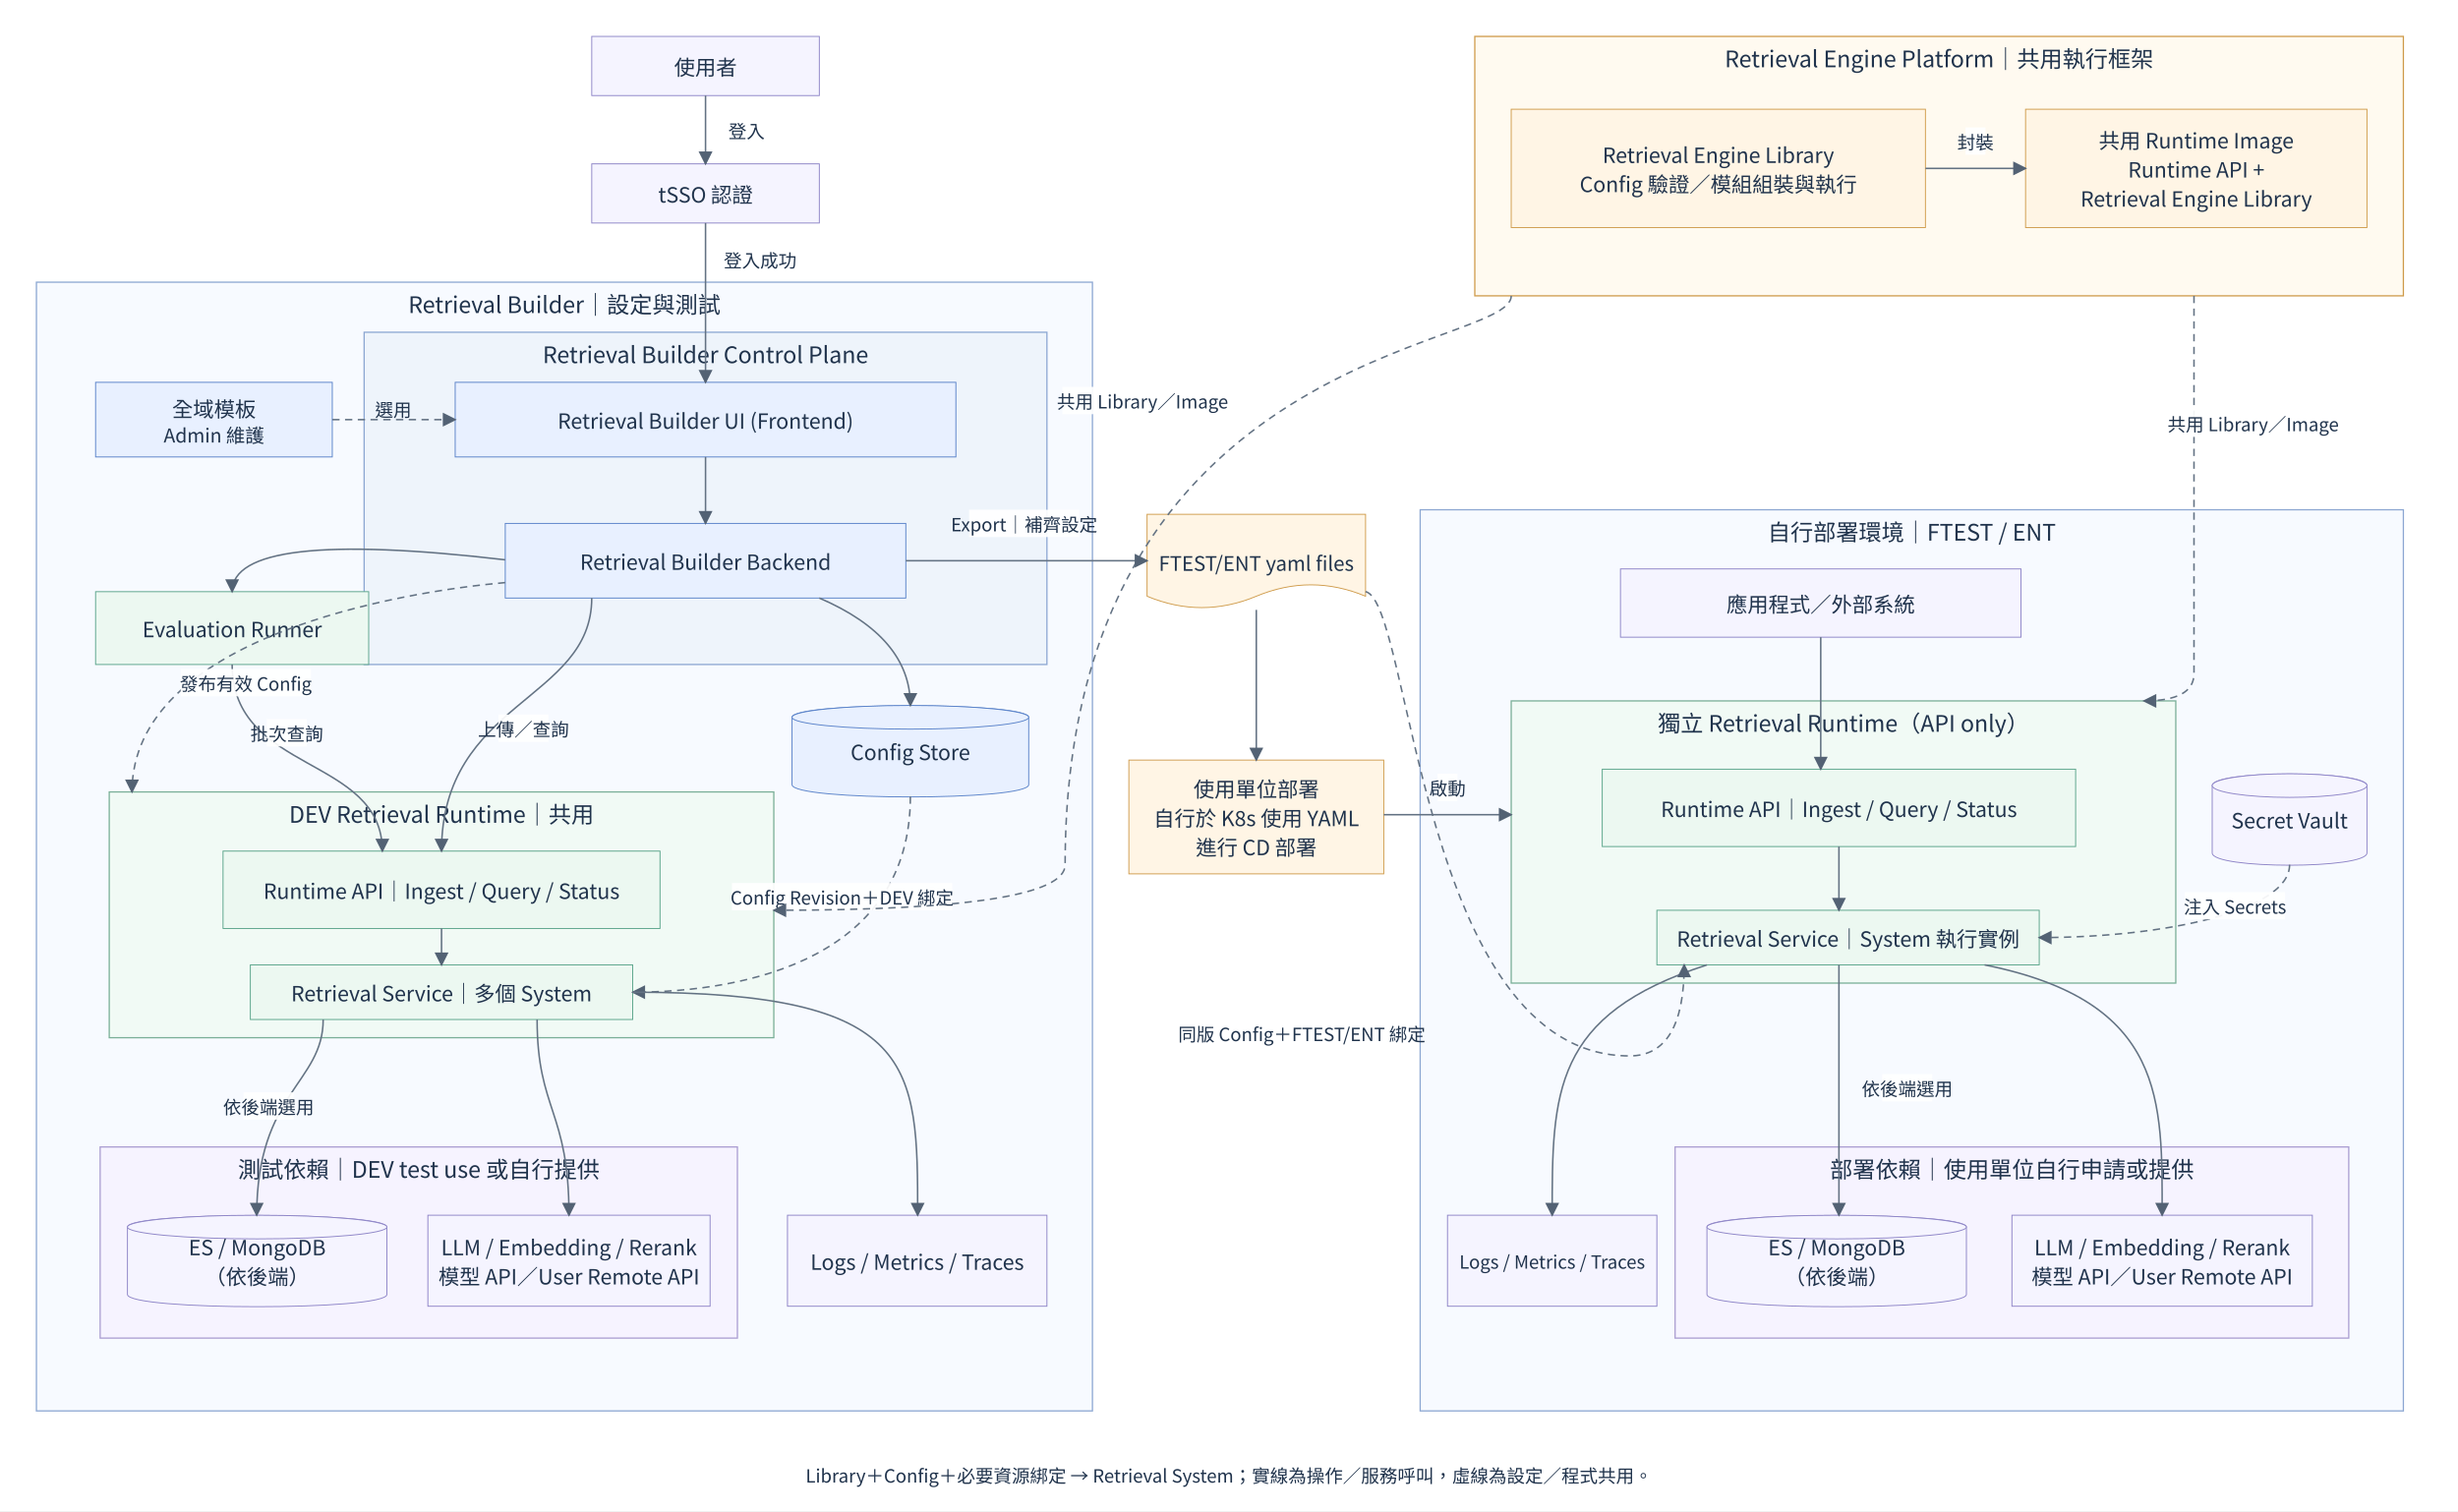
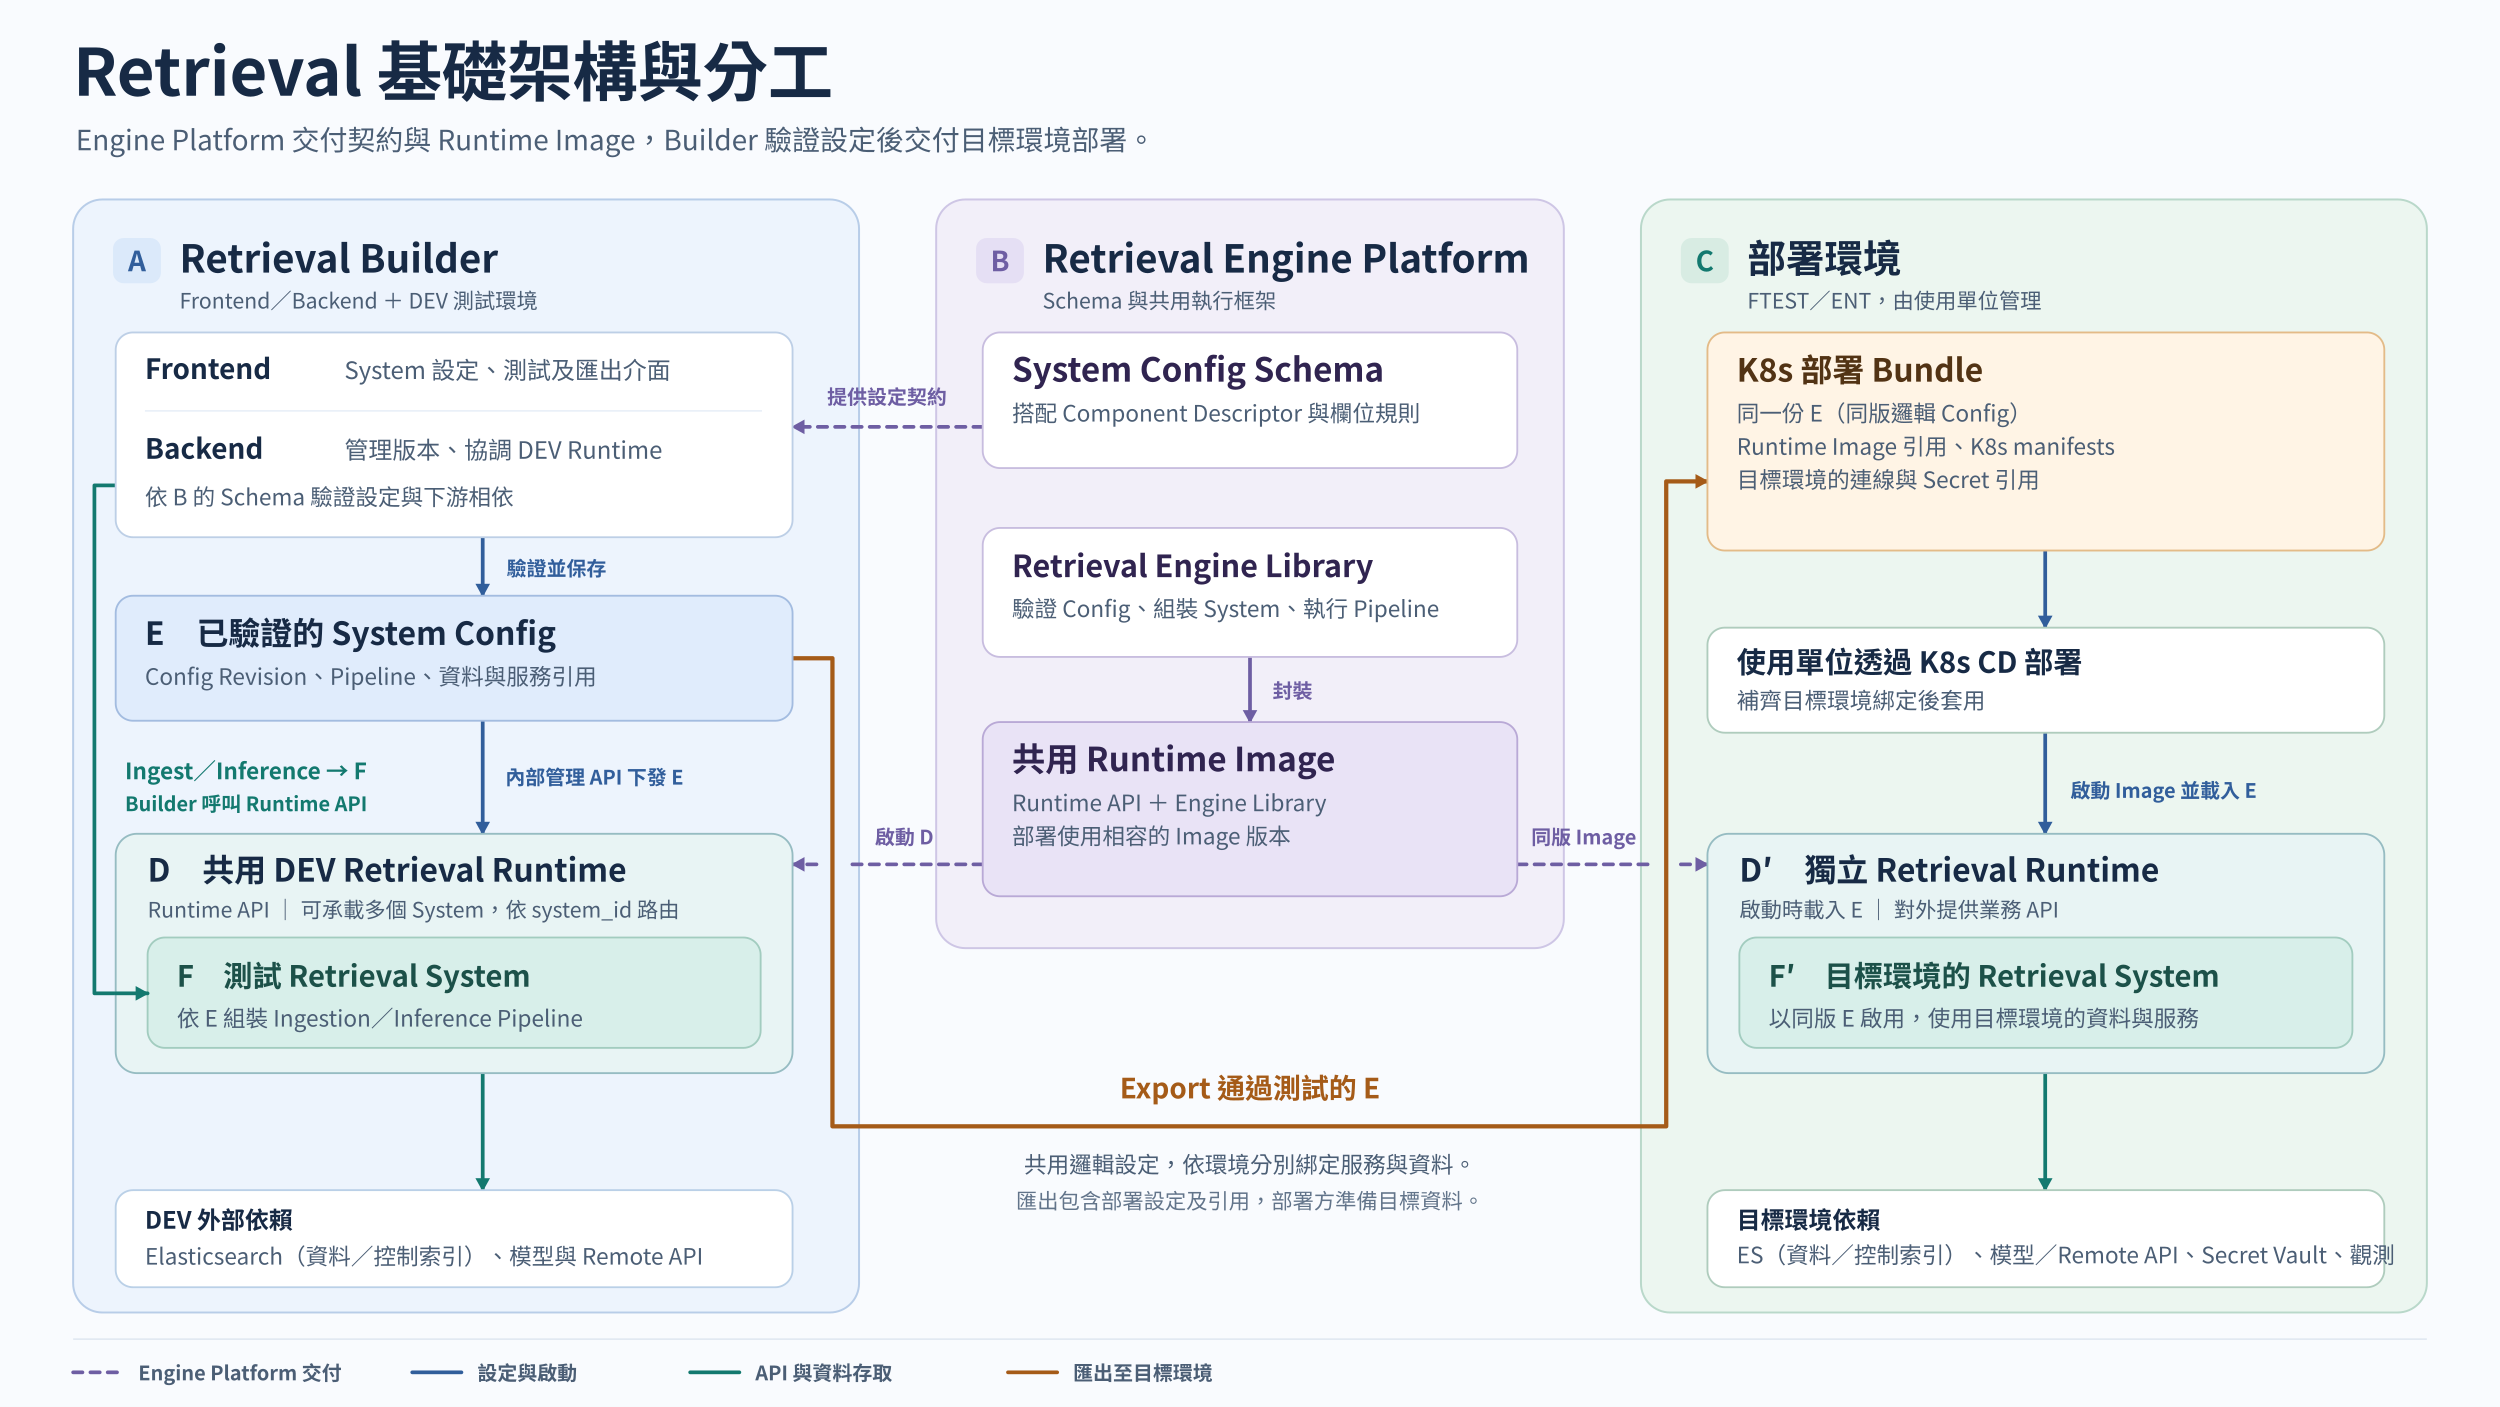
- <svg xmlns="http://www.w3.org/2000/svg" width="2700" height="1660" viewBox="0 0 2700 1660">
+ <svg xmlns="http://www.w3.org/2000/svg" width="1880" height="1058" viewBox="0 0 1880 1058" role="img" aria-labelledby="title desc">
  <defs>
-     <marker id="arrow" markerWidth="9" markerHeight="9" refX="8" refY="4.5" orient="auto">
-       <path d="M0 0 L9 4.5 L0 9Z" fill="#536274" />
+     <marker id="arrow-blue" markerWidth="11" markerHeight="11" refX="9" refY="5.5" orient="auto" markerUnits="userSpaceOnUse">
+       <path d="M0 0 L10 5.5 L0 11Z" fill="#315e9b" />
+     </marker>
+     <marker id="arrow-purple" markerWidth="11" markerHeight="11" refX="9" refY="5.5" orient="auto" markerUnits="userSpaceOnUse">
+       <path d="M0 0 L10 5.5 L0 11Z" fill="#6e5ea3" />
+     </marker>
+     <marker id="arrow-teal" markerWidth="11" markerHeight="11" refX="9" refY="5.5" orient="auto" markerUnits="userSpaceOnUse">
+       <path d="M0 0 L10 5.5 L0 11Z" fill="#13796f" />
+     </marker>
+     <marker id="arrow-orange" markerWidth="11" markerHeight="11" refX="9" refY="5.5" orient="auto" markerUnits="userSpaceOnUse">
+       <path d="M0 0 L10 5.5 L0 11Z" fill="#a55b18" />
    </marker>
  </defs>
-   <rect width="2700" height="1660" fill="white" />
-   <style>text{font-family:'Noto Sans CJK TC',sans-serif;fill:#20334c;text-anchor:middle;dominant-baseline:central;font-size:23px}.edge{fill:none;stroke:#637283;stroke-width:1.7;marker-end:url(#arrow)}.edge-label{font-size:20px}.frame-title{font-size:25px}</style>
-   <g id="DEV" data-label="Retrieval Builder｜設定與測試">
-     <rect x="40" y="310" width="1160" height="1240" fill="#f7faff" stroke="#8ca7d2" stroke-width="1.4" />
-     <text class="frame-title" x="620.0" y="333">Retrieval Builder｜設定與測試</text>
-   </g>
-   <g id="CP" data-label="Retrieval Builder Control Plane">
-     <rect x="400" y="365" width="750" height="365" fill="#eef4fb" stroke="#8ca7d2" stroke-width="1.4" />
-     <text class="frame-title" x="775.0" y="388">Retrieval Builder Control Plane</text>
-   </g>
-   <g id="SANDBOX" data-label="DEV Retrieval Runtime｜共用">
-     <rect x="120" y="870" width="730" height="270" fill="#f1faf5" stroke="#7aaf97" stroke-width="1.4" />
-     <text class="frame-title" x="485.0" y="893">DEV Retrieval Runtime｜共用</text>
-   </g>
-   <g id="DRES" data-label="測試依賴｜DEV test use 或自行提供">
-     <rect x="110" y="1260" width="700" height="210" fill="#f6f3ff" stroke="#aa9dd1" stroke-width="1.4" />
-     <text class="frame-title" x="460.0" y="1283">測試依賴｜DEV test use 或自行提供</text>
-   </g>
-   <g id="PLATFORM" data-label="Retrieval Engine Platform｜共用執行框架">
-     <rect x="1620" y="40" width="1020" height="285" fill="#fffaf0" stroke="#cf9b4a" stroke-width="1.4" />
-     <text class="frame-title" x="2130.0" y="63">Retrieval Engine Platform｜共用執行框架</text>
-   </g>
-   <g id="DEPLOYED" data-label="自行部署環境｜FTEST / ENT">
-     <rect x="1560" y="560" width="1080" height="990" fill="#f7faff" stroke="#8ca7d2" stroke-width="1.4" />
-     <text class="frame-title" x="2100.0" y="583">自行部署環境｜FTEST / ENT</text>
-   </g>
-   <g id="PROD" data-label="獨立 Retrieval Runtime（API only）">
-     <rect x="1660" y="770" width="730" height="310" fill="#f1faf5" stroke="#7aaf97" stroke-width="1.4" />
-     <text class="frame-title" x="2025.0" y="793">獨立 Retrieval Runtime（API only）</text>
-   </g>
-   <g id="PRES" data-label="部署依賴｜使用單位自行申請或提供">
-     <rect x="1840" y="1260" width="740" height="210" fill="#f6f3ff" stroke="#aa9dd1" stroke-width="1.4" />
-     <text class="frame-title" x="2210.0" y="1283">部署依賴｜使用單位自行申請或提供</text>
-   </g>
-   <g id="USER" class="node" data-label="使用者">
-     <rect x="650" y="40" width="250" height="65" fill="#f5f4ff" stroke="#8c83c6" />
-     <text x="775.0" y="72.5" style="font-size:23.0px">使用者</text>
-   </g>
-   <g id="SSO" class="node" data-label="tSSO 認證">
-     <rect x="650" y="180" width="250" height="65" fill="#f5f4ff" stroke="#8c83c6" />
-     <text x="775.0" y="212.5" style="font-size:23.0px">tSSO 認證</text>
-   </g>
-   <g id="UI" class="node" data-label="Retrieval Builder UI (Frontend)">
-     <rect x="500" y="420" width="550" height="82" fill="#e8f0ff" stroke="#5881c8" />
-     <text x="775.0" y="461.0" style="font-size:23.0px">Retrieval Builder UI (Frontend)</text>
-   </g>
-   <g id="TEMPLATES" class="node" data-label="全域模板｜Admin 維護">
-     <rect x="105" y="420" width="260" height="82" fill="#e8f0ff" stroke="#5881c8" />
-     <text x="235" y="448" style="font-size:23px">全域模板</text>
-     <text x="235" y="477" style="font-size:21px">Admin 維護</text>
-   </g>
-   <path class="edge" data-source="TEMPLATES" data-target="UI" data-label="選用" d="M365 461 L500 461" stroke-dasharray="8 6" />
-   <g>
-     <text class="edge-label" x="432" y="449">選用</text>
-   </g>
-   <g id="BACKEND" class="node" data-label="Retrieval Builder Backend">
-     <rect x="555" y="575" width="440" height="82" fill="#e8f0ff" stroke="#5881c8" />
-     <text x="775.0" y="616.0" style="font-size:23.0px">Retrieval Builder Backend</text>
-   </g>
-   <g id="META" class="node" data-label="Config Store">
-     <path d="M870,788 C870,771 1130,771 1130,788 L1130,862 C1130,880 870,880 870,862 Z" fill="#e8f0ff" stroke="#5881c8" />
-     <ellipse cx="1000.0" cy="788" rx="130.0" ry="13" fill="#e8f0ff" stroke="#5881c8" />
-     <text x="1000.0" y="825.0" style="font-size:23.0px">Config Store</text>
-   </g>
-   <g id="EVAL" class="node" data-label="Evaluation Runner">
-     <rect x="105" y="650" width="300" height="80" fill="#ecf8f1" stroke="#58a389" />
-     <text x="255.0" y="690.0" style="font-size:23.0px">Evaluation Runner</text>
-   </g>
-   <g id="DAPI" class="node" data-label="Runtime API｜Ingest / Query / Status">
-     <rect x="245" y="935" width="480" height="85" fill="#ecf8f1" stroke="#58a389" />
-     <text x="485.0" y="977.5" style="font-size:23.0px">Runtime API｜Ingest / Query / Status</text>
-   </g>
-   <g id="DSERVICE" class="node" data-label="Retrieval Service｜多個 System">
-     <rect x="275" y="1060" width="420" height="60" fill="#ecf8f1" stroke="#58a389" />
-     <text x="485.0" y="1090.0" style="font-size:23.0px">Retrieval Service｜多個 System</text>
-   </g>
-   <g id="DSEARCH" class="node" data-label="ES / MongoDB（依後端）">
-     <path d="M140,1348 C140,1331 425,1331 425,1348 L425,1422 C425,1440 140,1440 140,1422 Z" fill="#f5f4ff" stroke="#8c83c6" />
-     <ellipse cx="282.5" cy="1348" rx="142.5" ry="13" fill="#f5f4ff" stroke="#8c83c6" />
-     <text x="282.5" y="1369.0" style="font-size:23.0px">ES / MongoDB</text>
-     <text x="282.5" y="1401.0" style="font-size:23.0px">（依後端）</text>
-   </g>
-   <g id="DMODEL" class="node" data-label="LLM／Embedding／Rerank API 與 User Remote API">
-     <rect x="470" y="1335" width="310" height="100" fill="#f5f4ff" stroke="#8c83c6" />
-     <text x="625.0" y="1369.0" style="font-size:23.0px">LLM / Embedding / Rerank</text>
-     <text x="625.0" y="1401.0" style="font-size:23.0px">模型 API／User Remote API</text>
-   </g>
-   <g id="DOBS" class="node" data-label="Logs / Metrics / Traces">
-     <rect x="865" y="1335" width="285" height="100" fill="#f5f4ff" stroke="#8c83c6" />
-     <text x="1007.5" y="1385.0" style="font-size:23.0px">Logs / Metrics / Traces</text>
-   </g>
-   <g id="ENGINE" class="node" data-label="Retrieval Engine Library｜Config 驗證／模組組裝與執行">
-     <rect x="1660" y="120" width="455" height="130" fill="#fff5e5" stroke="#cf9b4a" />
-     <text x="1887.5" y="169.0" style="font-size:23.0px">Retrieval Engine Library</text>
-     <text x="1887.5" y="201.0" style="font-size:23.0px">Config 驗證／模組組裝與執行</text>
-   </g>
-   <g id="IMAGE" class="node" data-label="共用 Runtime Image｜Runtime API + Retrieval Engine Library">
-     <rect x="2225" y="120" width="375" height="130" fill="#fff5e5" stroke="#cf9b4a" />
-     <text x="2412.5" y="153.0" style="font-size:23.0px">共用 Runtime Image</text>
-     <text x="2412.5" y="185.0" style="font-size:23.0px">Runtime API +</text>
-     <text x="2412.5" y="217.0" style="font-size:23.0px">Retrieval Engine Library</text>
-   </g>
-   <g id="FILES" class="node" data-label="FTEST/ENT yaml files">
-     <path d="M1260,565 L1500,565 L1500,655 Q1440.0,630 1380.0,655 Q1320.0,680 1260,655 Z" fill="#fff5e5" stroke="#cf9b4a" />
-     <text x="1380.0" y="617.5" style="font-size:22.0px">FTEST/ENT yaml files</text>
-   </g>
-   <g id="DEPLOY" class="node" data-label="使用單位部署｜自行於 K8s 使用 YAML 進行 CD 部署">
-     <rect x="1240" y="835" width="280" height="125" fill="#fff5e5" stroke="#cf9b4a" />
-     <text x="1380.0" y="865.5" style="font-size:23.0px">使用單位部署</text>
-     <text x="1380.0" y="897.5" style="font-size:23.0px">自行於 K8s 使用 YAML</text>
-     <text x="1380.0" y="929.5" style="font-size:23.0px">進行 CD 部署</text>
-   </g>
-   <g id="APP" class="node" data-label="應用程式／外部系統">
-     <rect x="1780" y="625" width="440" height="75" fill="#f5f4ff" stroke="#8c83c6" />
-     <text x="2000.0" y="662.5" style="font-size:23.0px">應用程式／外部系統</text>
-   </g>
-   <g id="RAPI" class="node" data-label="Runtime API｜Ingest / Query / Status">
-     <rect x="1760" y="845" width="520" height="85" fill="#ecf8f1" stroke="#58a389" />
-     <text x="2020.0" y="887.5" style="font-size:23.0px">Runtime API｜Ingest / Query / Status</text>
-   </g>
-   <g id="PSERVICE" class="node" data-label="Retrieval Service｜System 執行實例">
-     <rect x="1820" y="1000" width="420" height="60" fill="#ecf8f1" stroke="#58a389" />
-     <text x="2030.0" y="1030.0" style="font-size:23.0px">Retrieval Service｜System 執行實例</text>
-   </g>
-   <g id="VAULT" class="node" data-label="Secret Vault">
-     <path d="M2430,863 C2430,846 2600,846 2600,863 L2600,937 C2600,955 2430,955 2430,937 Z" fill="#f5f4ff" stroke="#8c83c6" />
-     <ellipse cx="2515.0" cy="863" rx="85.0" ry="13" fill="#f5f4ff" stroke="#8c83c6" />
-     <text x="2515.0" y="900.0" style="font-size:23.0px">Secret Vault</text>
-   </g>
-   <g id="POBS" class="node" data-label="Logs / Metrics / Traces">
-     <rect x="1590" y="1335" width="230" height="100" fill="#f5f4ff" stroke="#8c83c6" />
-     <text x="1705.0" y="1385.0" style="font-size:20.0px">Logs / Metrics / Traces</text>
-   </g>
-   <g id="PSEARCH" class="node" data-label="ES / MongoDB（依後端）">
-     <path d="M1875,1348 C1875,1331 2160,1331 2160,1348 L2160,1422 C2160,1440 1875,1440 1875,1422 Z" fill="#f5f4ff" stroke="#8c83c6" />
-     <ellipse cx="2017.5" cy="1348" rx="142.5" ry="13" fill="#f5f4ff" stroke="#8c83c6" />
-     <text x="2017.5" y="1369.0" style="font-size:23.0px">ES / MongoDB</text>
-     <text x="2017.5" y="1401.0" style="font-size:23.0px">（依後端）</text>
-   </g>
-   <g id="PMODEL" class="node" data-label="LLM／Embedding／Rerank API 與 User Remote API">
-     <rect x="2210" y="1335" width="330" height="100" fill="#f5f4ff" stroke="#8c83c6" />
-     <text x="2375.0" y="1369.0" style="font-size:23.0px">LLM / Embedding / Rerank</text>
-     <text x="2375.0" y="1401.0" style="font-size:23.0px">模型 API／User Remote API</text>
-   </g>
-   <path class="edge" data-source="USER" data-target="SSO" data-label="登入" d="M775 105 L775 180" />
-   <g>
-     <rect x="809.0" y="128" width="22" height="30" fill="white" fill-opacity=".92" />
-     <text class="edge-label" x="820" y="143">登入</text>
-   </g>
-   <path class="edge" data-source="SSO" data-target="UI" data-label="登入成功" d="M775 245 L775 420" />
-   <g>
-     <rect x="813.0" y="270" width="44" height="30" fill="white" fill-opacity=".92" />
-     <text class="edge-label" x="835" y="285">登入成功</text>
-   </g>
-   <path class="edge" data-source="UI" data-target="BACKEND" data-label="" d="M775 502 L775 575" />
-   <path class="edge" data-source="BACKEND" data-target="META" data-label="" d="M900 657 Q1000 700 1000 775" />
-   <path class="edge" data-source="BACKEND" data-target="DAPI" data-label="上傳／查詢" d="M650 657 C650 770 485 770 485 935" />
-   <g>
-     <rect x="547.5" y="785" width="55" height="30" fill="white" fill-opacity=".92" />
-     <text class="edge-label" x="575" y="800">上傳／查詢</text>
-   </g>
-   <path class="edge" data-source="BACKEND" data-target="EVAL" data-label="" d="M555 615 Q255 580 255 650" />
-   <path class="edge" data-source="EVAL" data-target="DAPI" data-label="批次查詢" d="M255 730 C255 850 420 830 420 935" />
-   <g>
-     <rect x="293.0" y="790" width="44" height="30" fill="white" fill-opacity=".92" />
-     <text class="edge-label" x="315" y="805">批次查詢</text>
-   </g>
-   <path class="edge" data-source="DAPI" data-target="DSERVICE" data-label="" d="M485 1020 L485 1060" />
-   <path class="edge" data-source="BACKEND" data-target="SANDBOX" data-label="發布有效 Config" d="M555 640 C440 650 145 700 145 870" stroke-dasharray="8 6" />
-   <g>
-     <rect x="198.5" y="735" width="143" height="30" fill="white" fill-opacity=".92" />
-     <text class="edge-label" x="270" y="750">發布有效 Config</text>
-   </g>
-   <path class="edge" data-source="META" data-target="DSERVICE" data-label="Config Revision＋DEV 綁定" d="M1000 875 C1000 1050 825 1090 695 1090" stroke-dasharray="8 6" />
-   <g>
-     <rect x="804.0" y="970" width="242" height="30" fill="white" fill-opacity=".92" />
-     <text class="edge-label" x="925" y="985">Config Revision＋DEV 綁定</text>
-   </g>
-   <path class="edge" data-source="DSERVICE" data-target="DSEARCH" data-label="依後端選用" d="M355 1120 C355 1190 282 1200 282 1335" />
-   <g>
-     <rect x="267.5" y="1200" width="55" height="30" fill="white" fill-opacity=".92" />
-     <text class="edge-label" x="295" y="1215">依後端選用</text>
-   </g>
-   <path class="edge" data-source="DSERVICE" data-target="DMODEL" data-label="" d="M590 1120 C590 1220 625 1220 625 1335" />
-   <path class="edge" data-source="DSERVICE" data-target="DOBS" data-label="" d="M695 1090 C1008 1090 1008 1170 1008 1335" />
-   <path class="edge" data-source="ENGINE" data-target="IMAGE" data-label="封裝" d="M2115 185 L2225 185" />
-   <g>
-     <rect x="2159.0" y="140" width="22" height="30" fill="white" fill-opacity=".92" />
-     <text class="edge-label" x="2170" y="155">封裝</text>
-   </g>
-   <path class="edge" data-source="PLATFORM" data-target="SANDBOX" data-label="共用 Library／Image" d="M1660 325 C1660 385 1170 380 1170 950 Q1170 1000 850 1000" stroke-dasharray="8 6" />
-   <g>
-     <rect x="1167.0" y="425" width="176" height="30" fill="white" fill-opacity=".92" />
-     <text class="edge-label" x="1255" y="440">共用 Library／Image</text>
-   </g>
-   <path class="edge" data-source="PLATFORM" data-target="PROD" data-label="共用 Library／Image" d="M2410 325 L2410 740 Q2410 770 2355 770" stroke-dasharray="8 6" />
-   <g>
-     <rect x="2387.0" y="450" width="176" height="30" fill="white" fill-opacity=".92" />
-     <text class="edge-label" x="2475" y="465">共用 Library／Image</text>
-   </g>
-   <path class="edge" data-source="BACKEND" data-target="FILES" data-label="Export｜補齊設定" d="M995 616 L1260 616" />
-   <g>
-     <rect x="1064.5" y="560" width="121" height="30" fill="white" fill-opacity=".92" />
-     <text class="edge-label" x="1125" y="575">Export｜補齊設定</text>
-   </g>
-   <path class="edge" data-source="FILES" data-target="DEPLOY" data-label="" d="M1380 670 L1380 835" />
-   <path class="edge" data-source="DEPLOY" data-target="PROD" data-label="啟動" d="M1520 895 L1660 895" />
-   <g>
-     <rect x="1579.0" y="850" width="22" height="30" fill="white" fill-opacity=".92" />
-     <text class="edge-label" x="1590" y="865">啟動</text>
-   </g>
-   <path class="edge" data-source="APP" data-target="RAPI" data-label="" d="M2000 700 L2000 845" />
-   <path class="edge" data-source="RAPI" data-target="PSERVICE" data-label="" d="M2020 930 L2020 1000" />
-   <path class="edge" data-source="VAULT" data-target="PSERVICE" data-label="注入 Secrets" d="M2515 950 C2515 1000 2380 1030 2240 1030" stroke-dasharray="8 6" />
-   <g>
-     <rect x="2400.0" y="980" width="110" height="30" fill="white" fill-opacity=".92" />
-     <text class="edge-label" x="2455" y="995">注入 Secrets</text>
-   </g>
-   <path class="edge" data-source="PSERVICE" data-target="PSEARCH" data-label="依後端選用" d="M2020 1060 L2020 1335" />
-   <g>
-     <rect x="2067.5" y="1180" width="55" height="30" fill="white" fill-opacity=".92" />
-     <text class="edge-label" x="2095" y="1195">依後端選用</text>
-   </g>
-   <path class="edge" data-source="PSERVICE" data-target="PMODEL" data-label="" d="M2180 1060 C2380 1100 2375 1210 2375 1335" />
-   <path class="edge" data-source="PSERVICE" data-target="POBS" data-label="" d="M1875 1060 C1705 1115 1705 1200 1705 1335" />
-   <path class="edge" data-source="FILES" data-target="PSERVICE" data-label="同版 Config＋FTEST/ENT 綁定" d="M1500 650 C1550 660 1560 1160 1790 1160 Q1850 1160 1850 1060" stroke-dasharray="8 6" />
-   <g>
-     <rect x="1309.0" y="1120" width="242" height="30" fill="white" fill-opacity=".92" />
-     <text class="edge-label" x="1430" y="1135">同版 Config＋FTEST/ENT 綁定</text>
-   </g>
-   <text x="1350" y="1620" style="font-size:20px">Library＋Config＋必要資源綁定 → Retrieval System；實線為操作／服務呼叫，虛線為設定／程式共用。</text>
+   <style>
+ text{font-family:'Noto Sans CJK TC','Noto Sans CJK SC',sans-serif;text-rendering:geometricPrecision}
+ </style>
+   <rect x="0" y="0" width="1880" height="1058" rx="0" fill="#f9fbfe" stroke="none" stroke-width="1.4" />
+   <text x="55" y="72" fill="#172a45" font-size="49" font-weight="800" text-anchor="start">Retrieval 基礎架構與分工</text>
+   <text x="57" y="113" fill="#4b5e75" font-size="21" font-weight="500" text-anchor="start">Engine Platform 交付契約與 Runtime Image，Builder 驗證設定後交付目標環境部署。</text>
+   <rect x="55" y="150" width="591" height="837" rx="22" fill="#edf4fd" stroke="#b8cde8" stroke-width="1.5" />
+   <rect x="85" y="179" width="36" height="34" rx="8" fill="#dbe9fa" stroke="none" stroke-width="1.4" />
+   <text x="103" y="204" fill="#315e9b" font-size="21" font-weight="750" text-anchor="middle">A</text>
+   <text x="135" y="205" fill="#172a45" font-size="29" font-weight="750" text-anchor="start">Retrieval Builder</text>
+   <text x="135" y="232" fill="#4b5e75" font-size="16" font-weight="500" text-anchor="start">Frontend／Backend ＋ DEV 測試環境</text>
+   <rect x="704" y="150" width="472" height="563" rx="22" fill="#f2eff9" stroke="#cec6e5" stroke-width="1.5" />
+   <rect x="734" y="179" width="36" height="34" rx="8" fill="#e5dff4" stroke="none" stroke-width="1.4" />
+   <text x="752" y="204" fill="#6e5ea3" font-size="21" font-weight="750" text-anchor="middle">B</text>
+   <text x="784" y="205" fill="#172a45" font-size="29" font-weight="750" text-anchor="start">Retrieval Engine Platform</text>
+   <text x="784" y="232" fill="#4b5e75" font-size="16" font-weight="500" text-anchor="start">Schema 與共用執行框架</text>
+   <rect x="1234" y="150" width="591" height="837" rx="22" fill="#ecf6f0" stroke="#b9d8ca" stroke-width="1.5" />
+   <rect x="1264" y="179" width="36" height="34" rx="8" fill="#d8ece3" stroke="none" stroke-width="1.4" />
+   <text x="1282" y="204" fill="#13796f" font-size="21" font-weight="750" text-anchor="middle">C</text>
+   <text x="1314" y="205" fill="#172a45" font-size="29" font-weight="750" text-anchor="start">部署環境</text>
+   <text x="1314" y="232" fill="#4b5e75" font-size="16" font-weight="500" text-anchor="start">FTEST／ENT，由使用單位管理</text>
+   <path d="M739 321 H596" fill="none" stroke="#6e5ea3" stroke-width="2.8" stroke-linecap="round" stroke-linejoin="round" stroke-dasharray="7 6" marker-end="url(#arrow-purple)" />
+   <path d="M363 404 V448" fill="none" stroke="#315e9b" stroke-width="2.8" stroke-linecap="round" stroke-linejoin="round" marker-end="url(#arrow-blue)" />
+   <path d="M363 542 V627" fill="none" stroke="#315e9b" stroke-width="2.8" stroke-linecap="round" stroke-linejoin="round" marker-end="url(#arrow-blue)" />
+   <path d="M87 365 H71 V747 H87" fill="none" stroke="#13796f" stroke-width="2.8" stroke-linecap="round" stroke-linejoin="round" />
+   <path d="M940 494 V543" fill="none" stroke="#6e5ea3" stroke-width="2.8" stroke-linecap="round" stroke-linejoin="round" marker-end="url(#arrow-purple)" />
+   <path d="M739 650 H638 M614 650 H596" fill="none" stroke="#6e5ea3" stroke-width="2.8" stroke-linecap="round" stroke-linejoin="round" stroke-dasharray="7 6" marker-end="url(#arrow-purple)" />
+   <path d="M1141 650 H1242 M1264 650 H1284" fill="none" stroke="#6e5ea3" stroke-width="2.8" stroke-linecap="round" stroke-linejoin="round" stroke-dasharray="7 6" marker-end="url(#arrow-purple)" />
+   <path d="M596 495 H626 V847 H1253 V362 H1284" fill="none" stroke="#a55b18" stroke-width="3.2" stroke-linecap="round" stroke-linejoin="round" marker-end="url(#arrow-orange)" />
+   <path d="M1538 414 V472" fill="none" stroke="#315e9b" stroke-width="2.8" stroke-linecap="round" stroke-linejoin="round" marker-end="url(#arrow-blue)" />
+   <path d="M1538 551 V627" fill="none" stroke="#315e9b" stroke-width="2.8" stroke-linecap="round" stroke-linejoin="round" marker-end="url(#arrow-blue)" />
+   <path d="M363 807 V895" fill="none" stroke="#13796f" stroke-width="2.8" stroke-linecap="round" stroke-linejoin="round" marker-end="url(#arrow-teal)" />
+   <path d="M1538 807 V895" fill="none" stroke="#13796f" stroke-width="2.8" stroke-linecap="round" stroke-linejoin="round" marker-end="url(#arrow-teal)" />
+   <rect x="87" y="250" width="509" height="154" rx="13" fill="#ffffff" stroke="#bdcfe6" stroke-width="1.4" />
+   <text x="109" y="285" fill="#172a45" font-size="21" font-weight="740" text-anchor="start">Frontend</text>
+   <text x="259" y="285" fill="#4b5e75" font-size="18" font-weight="500" text-anchor="start">System 設定、測試及匯出介面</text>
+   <path d="M109 309 H573" stroke="#e3ebf6" />
+   <text x="109" y="345" fill="#172a45" font-size="21" font-weight="740" text-anchor="start">Backend</text>
+   <text x="259" y="345" fill="#4b5e75" font-size="18" font-weight="500" text-anchor="start">管理版本、協調 DEV Runtime</text>
+   <text x="109" y="380" fill="#4b5e75" font-size="17" font-weight="500" text-anchor="start">依 B 的 Schema 驗證設定與下游相依</text>
+   <rect x="87" y="448" width="509" height="94" rx="13" fill="#e0ecfc" stroke="#a3bce0" stroke-width="1.4" />
+   <text x="109" y="485" fill="#172a45" font-size="24" font-weight="720" text-anchor="start">E　已驗證的 System Config</text>
+   <text x="109" y="515" fill="#4b5e75" font-size="17" font-weight="500" text-anchor="start">Config Revision、Pipeline、資料與服務引用</text>
+   <rect x="87" y="627" width="509" height="180" rx="16" fill="#e8f4f4" stroke="#96bcc2" stroke-width="1.4" />
+   <text x="111" y="663" fill="#172a45" font-size="24" font-weight="750" text-anchor="start">D　共用 DEV Retrieval Runtime</text>
+   <text x="111" y="690" fill="#4b5e75" font-size="16" font-weight="500" text-anchor="start">Runtime API ｜ 可承載多個 System，依 system_id 路由</text>
+   <rect x="111" y="705" width="461" height="83" rx="13" fill="#d8efea" stroke="#a2ccbf" stroke-width="1.4" />
+   <text x="133" y="742" fill="#1c5149" font-size="22" font-weight="720" text-anchor="start">F　測試 Retrieval System</text>
+   <text x="133" y="772" fill="#4b5e75" font-size="17" font-weight="500" text-anchor="start">依 E 組裝 Ingestion／Inference Pipeline</text>
+   <path d="M87 747 H111" fill="none" stroke="#13796f" stroke-width="2.8" stroke-linecap="round" stroke-linejoin="round" marker-end="url(#arrow-teal)" />
+   <rect x="739" y="250" width="402" height="102" rx="13" fill="#ffffff" stroke="#c8bddf" stroke-width="1.4" />
+   <text x="761" y="287" fill="#302450" font-size="25" font-weight="720" text-anchor="start">System Config Schema</text>
+   <text x="761" y="317" fill="#4b5e75" font-size="17" font-weight="500" text-anchor="start">搭配 Component Descriptor 與欄位規則</text>
+   <rect x="739" y="397" width="402" height="97" rx="13" fill="#ffffff" stroke="#c8bddf" stroke-width="1.4" />
+   <text x="761" y="434" fill="#302450" font-size="23" font-weight="720" text-anchor="start">Retrieval Engine Library</text>
+   <text x="761" y="464" fill="#4b5e75" font-size="17" font-weight="500" text-anchor="start">驗證 Config、組裝 System、執行 Pipeline</text>
+   <rect x="739" y="543" width="402" height="131" rx="13" fill="#e9e3f6" stroke="#b9a9d6" stroke-width="1.4" />
+   <text x="761" y="580" fill="#302450" font-size="25" font-weight="720" text-anchor="start">共用 Runtime Image</text>
+   <text x="761" y="610" fill="#4b5e75" font-size="17" font-weight="500" text-anchor="start">Runtime API ＋ Engine Library</text>
+   <text x="761" y="635" fill="#4b5e75" font-size="17" font-weight="500" text-anchor="start">部署使用相容的 Image 版本</text>
+   <rect x="1284" y="250" width="509" height="164" rx="13" fill="#fff4e5" stroke="#e3bb88" stroke-width="1.4" />
+   <text x="1306" y="287" fill="#523314" font-size="24" font-weight="720" text-anchor="start">K8s 部署 Bundle</text>
+   <text x="1306" y="317" fill="#4b5e75" font-size="17" font-weight="500" text-anchor="start">同一份 E（同版邏輯 Config）</text>
+   <text x="1306" y="342" fill="#4b5e75" font-size="17" font-weight="500" text-anchor="start">Runtime Image 引用、K8s manifests</text>
+   <text x="1306" y="367" fill="#4b5e75" font-size="17" font-weight="500" text-anchor="start">目標環境的連線與 Secret 引用</text>
+   <rect x="1284" y="472" width="509" height="79" rx="13" fill="#ffffff" stroke="#afccbd" stroke-width="1.4" />
+   <text x="1306" y="506" fill="#172a45" font-size="22" font-weight="720" text-anchor="start">使用單位透過 K8s CD 部署</text>
+   <text x="1306" y="533" fill="#4b5e75" font-size="17" font-weight="500" text-anchor="start">補齊目標環境綁定後套用</text>
+   <rect x="1284" y="627" width="509" height="180" rx="16" fill="#e8f4f4" stroke="#96bcc2" stroke-width="1.4" />
+   <text x="1308" y="663" fill="#172a45" font-size="24" font-weight="750" text-anchor="start">D′　獨立 Retrieval Runtime</text>
+   <text x="1308" y="690" fill="#4b5e75" font-size="16" font-weight="500" text-anchor="start">啟動時載入 E ｜ 對外提供業務 API</text>
+   <rect x="1308" y="705" width="461" height="83" rx="13" fill="#d8efea" stroke="#a2ccbf" stroke-width="1.4" />
+   <text x="1330" y="742" fill="#1c5149" font-size="22" font-weight="720" text-anchor="start">F′　目標環境的 Retrieval System</text>
+   <text x="1330" y="772" fill="#4b5e75" font-size="17" font-weight="500" text-anchor="start">以同版 E 啟用，使用目標環境的資料與服務</text>
+   <rect x="87" y="895" width="509" height="73" rx="13" fill="#ffffff" stroke="#bad0e7" stroke-width="1.4" />
+   <text x="109" y="924" fill="#172a45" font-size="18" font-weight="720" text-anchor="start">DEV 外部依賴</text>
+   <text x="109" y="951" fill="#4b5e75" font-size="17" font-weight="500" text-anchor="start">Elasticsearch（資料／控制索引）、模型與 Remote API</text>
+   <rect x="1284" y="895" width="509" height="73" rx="13" fill="#ffffff" stroke="#afccbd" stroke-width="1.4" />
+   <text x="1306" y="924" fill="#172a45" font-size="18" font-weight="720" text-anchor="start">目標環境依賴</text>
+   <text x="1306" y="950" fill="#4b5e75" font-size="17" font-weight="500" text-anchor="start">ES（資料／控制索引）、模型／Remote API、Secret Vault、觀測</text>
+   <text x="667" y="304" fill="#6e5ea3" font-size="15" font-weight="680" text-anchor="middle">提供設定契約</text>
+   <text x="381" y="433" fill="#315e9b" font-size="15" font-weight="650" text-anchor="start">驗證並保存</text>
+   <text x="380" y="590" fill="#315e9b" font-size="15" font-weight="650" text-anchor="start">內部管理 API 下發 E</text>
+   <text x="94" y="586" fill="#13796f" font-size="17" font-weight="760" text-anchor="start">Ingest／Inference → F</text>
+   <text x="94" y="610" fill="#13796f" font-size="15" font-weight="620" text-anchor="start">Builder 呼叫 Runtime API</text>
+   <text x="957" y="525" fill="#6e5ea3" font-size="15" font-weight="640" text-anchor="start">封裝</text>
+   <text x="680" y="635" fill="#6e5ea3" font-size="15" font-weight="680" text-anchor="middle">啟動 D</text>
+   <text x="1191" y="635" fill="#6e5ea3" font-size="15" font-weight="680" text-anchor="middle">同版 Image</text>
+   <text x="1557" y="600" fill="#315e9b" font-size="15" font-weight="650" text-anchor="start">啟動 Image 並載入 E</text>
+   <text x="940" y="826" fill="#a55b18" font-size="21" font-weight="740" text-anchor="middle">Export 通過測試的 E</text>
+   <text x="940" y="882" fill="#4b5e75" font-size="17" font-weight="520" text-anchor="middle">共用邏輯設定，依環境分別綁定服務與資料。</text>
+   <text x="940" y="909" fill="#62748a" font-size="16" font-weight="500" text-anchor="middle">匯出包含部署設定及引用，部署方準備目標資料。</text>
+   <path d="M55 1007 H1825" stroke="#dbe4ee" />
+   <path d="M55 1032 H92" fill="none" stroke="#6e5ea3" stroke-width="2.8" stroke-linecap="round" stroke-linejoin="round" stroke-dasharray="7 6" />
+   <text x="104" y="1038" fill="#4b5e75" font-size="15" font-weight="580" text-anchor="start">Engine Platform 交付</text>
+   <path d="M310 1032 H347" fill="none" stroke="#315e9b" stroke-width="2.8" stroke-linecap="round" stroke-linejoin="round" />
+   <text x="359" y="1038" fill="#4b5e75" font-size="15" font-weight="580" text-anchor="start">設定與啟動</text>
+   <path d="M519 1032 H556" fill="none" stroke="#13796f" stroke-width="2.8" stroke-linecap="round" stroke-linejoin="round" />
+   <text x="568" y="1038" fill="#4b5e75" font-size="15" font-weight="580" text-anchor="start">API 與資料存取</text>
+   <path d="M758 1032 H795" fill="none" stroke="#a55b18" stroke-width="2.8" stroke-linecap="round" stroke-linejoin="round" />
+   <text x="807" y="1038" fill="#4b5e75" font-size="15" font-weight="580" text-anchor="start">匯出至目標環境</text>
</svg>
